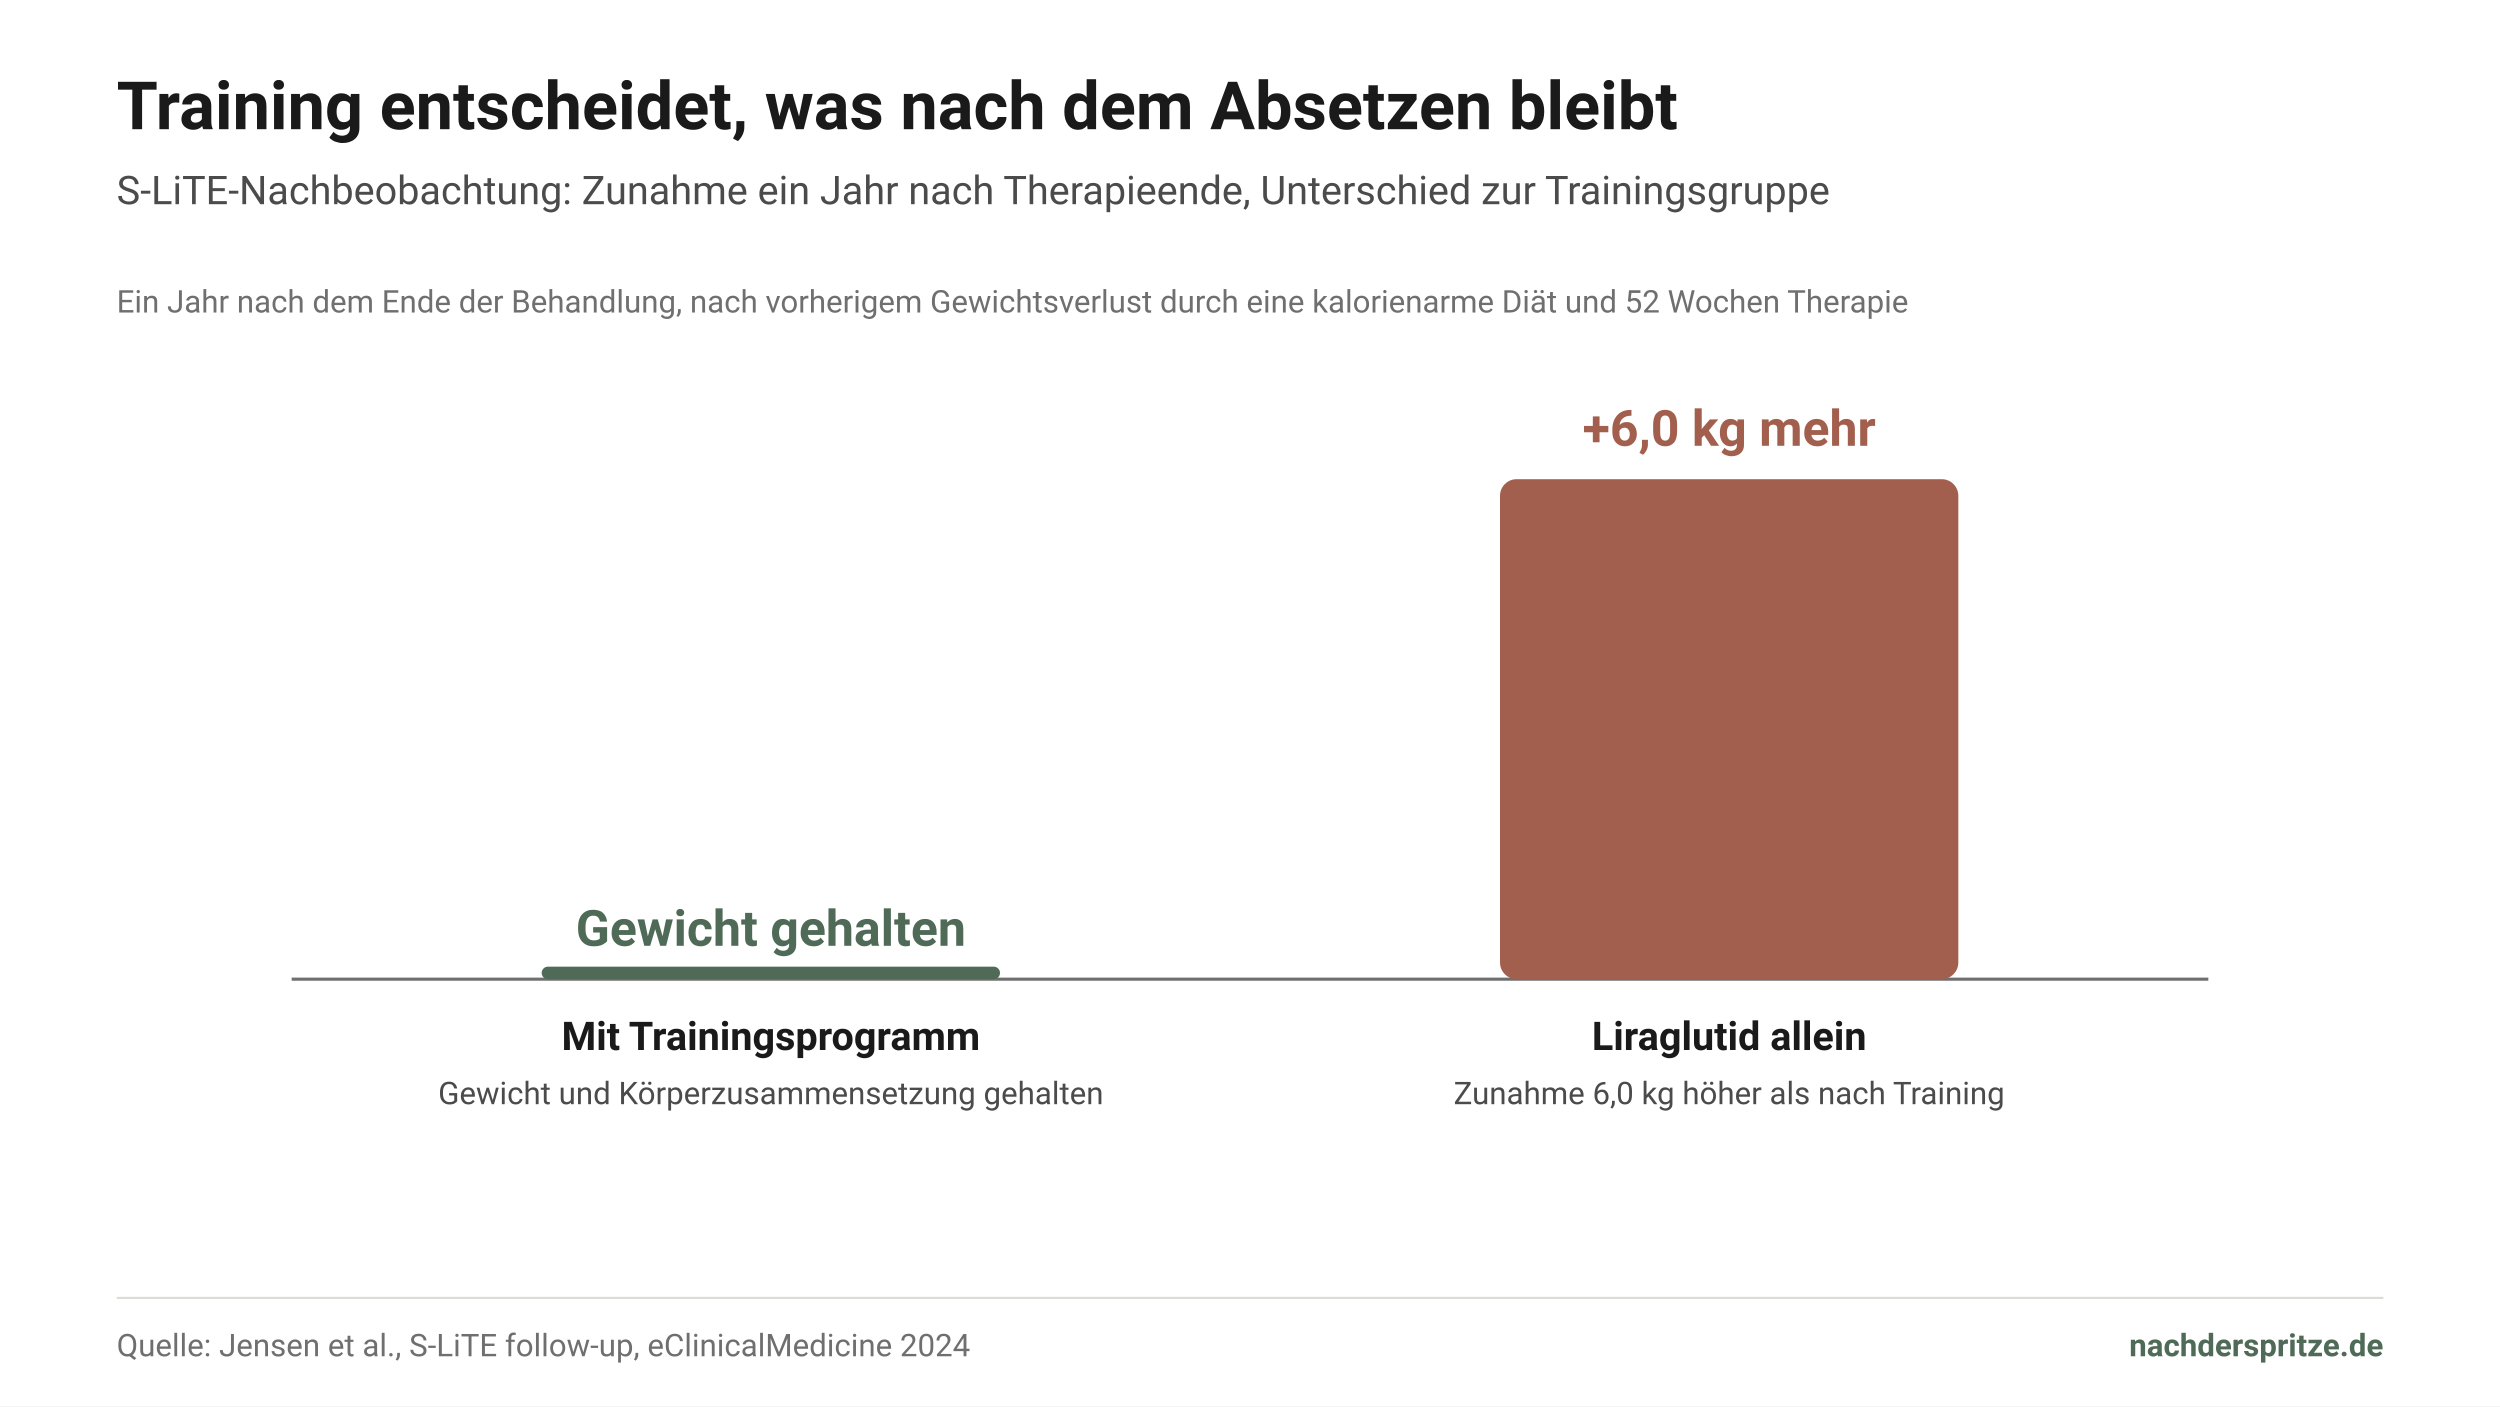
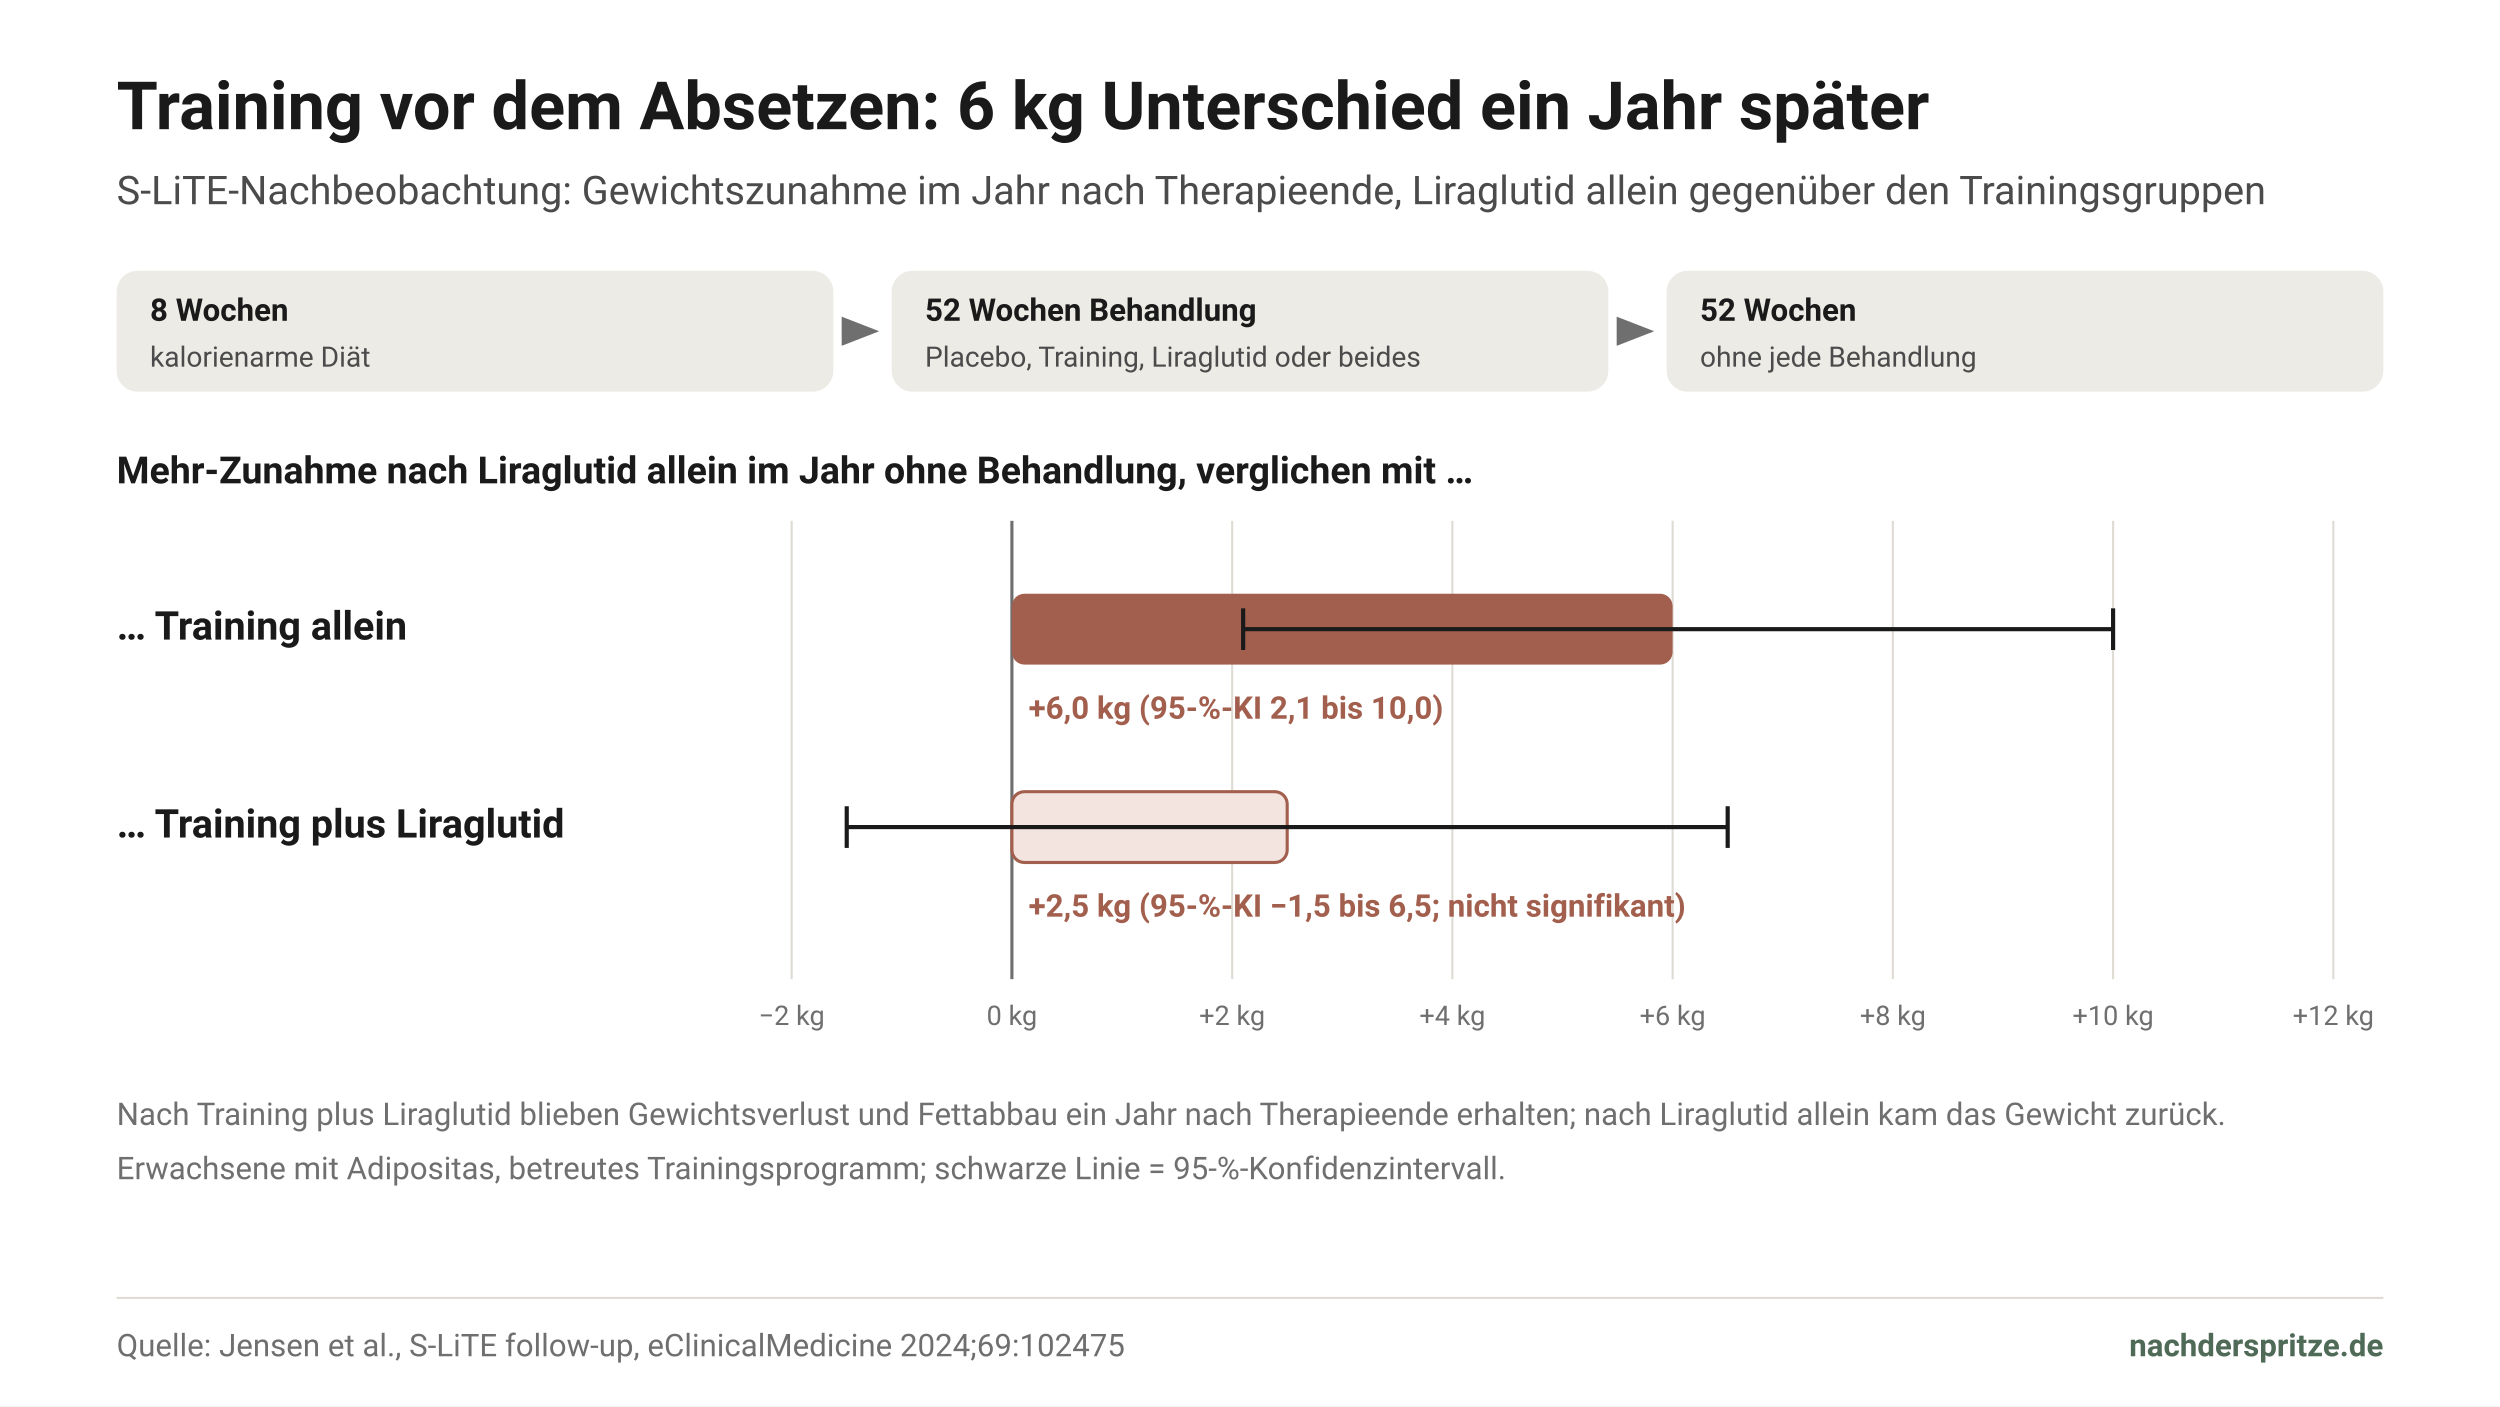
<svg xmlns="http://www.w3.org/2000/svg" width="1200" height="675" viewBox="0 0 1200 675" role="img" aria-labelledby="t d" font-family="'Hanken Grotesk Variable', 'Hanken Grotesk', system-ui, -apple-system, 'Segoe UI', Roboto, Helvetica, Arial, sans-serif">
  <rect width="1200" height="675" fill="#ffffff" />
-   <text x="56" y="62" font-size="32" font-weight="700" fill="#1a1a1a" text-anchor="start">Training entscheidet, was nach dem Absetzen bleibt</text>
-   <text x="56" y="98" font-size="19" font-weight="400" fill="#4b4b4b" text-anchor="start">S-LiTE-Nachbeobachtung: Zunahme ein Jahr nach Therapieende, Unterschied zur Trainingsgruppe</text>
-   <line x1="140" y1="470" x2="1060" y2="470" stroke="#6f6f6f" stroke-width="1.5" />
-   <rect x="260" y="464" width="220" height="6" rx="3" fill="#4f6b57" />
-   <text x="370" y="454" font-size="24" font-weight="700" fill="#4f6b57" text-anchor="middle">Gewicht gehalten</text>
-   <text x="370" y="504" font-size="19" font-weight="700" fill="#1a1a1a" text-anchor="middle">Mit Trainingsprogramm</text>
-   <text x="370" y="530" font-size="15" font-weight="400" fill="#4b4b4b" text-anchor="middle">Gewicht und Körperzusammensetzung gehalten</text>
-   <rect x="720" y="230" width="220" height="240" rx="8" fill="#a35f4d" />
-   <text x="830" y="214" font-size="24" font-weight="700" fill="#a35f4d" text-anchor="middle">+6,0 kg mehr</text>
-   <text x="830" y="504" font-size="19" font-weight="700" fill="#1a1a1a" text-anchor="middle">Liraglutid allein</text>
-   <text x="830" y="530" font-size="15" font-weight="400" fill="#4b4b4b" text-anchor="middle">Zunahme 6,0 kg höher als nach Training</text>
-   <text x="56" y="150" font-size="15" font-weight="400" fill="#6f6f6f" text-anchor="start">Ein Jahr nach dem Ende der Behandlung, nach vorherigem Gewichtsverlust durch eine kalorienarme Diät und 52 Wochen Therapie</text>
+   <text x="56" y="62" font-size="32" font-weight="700" fill="#1a1a1a" text-anchor="start">Training vor dem Absetzen: 6 kg Unterschied ein Jahr später</text>
+   <text x="56" y="98" font-size="19" font-weight="400" fill="#4b4b4b" text-anchor="start">S-LiTE-Nachbeobachtung: Gewichtszunahme im Jahr nach Therapieende, Liraglutid allein gegenüber den Trainingsgruppen</text>
+   <rect x="56" y="130" width="344" height="58" rx="10" fill="#edebe6" />
+   <text x="72" y="154" font-size="15" font-weight="700" fill="#1a1a1a" text-anchor="start">8 Wochen</text>
+   <text x="72" y="176" font-size="13.5" font-weight="400" fill="#4b4b4b" text-anchor="start">kalorienarme Diät</text>
+   <polygon points="404,152 422,159 404,166" fill="#6f6f6f" />
+   <rect x="428" y="130" width="344" height="58" rx="10" fill="#edebe6" />
+   <text x="444" y="154" font-size="15" font-weight="700" fill="#1a1a1a" text-anchor="start">52 Wochen Behandlung</text>
+   <text x="444" y="176" font-size="13.5" font-weight="400" fill="#4b4b4b" text-anchor="start">Placebo, Training, Liraglutid oder beides</text>
+   <polygon points="776,152 794,159 776,166" fill="#6f6f6f" />
+   <rect x="800" y="130" width="344" height="58" rx="10" fill="#edebe6" />
+   <text x="816" y="154" font-size="15" font-weight="700" fill="#1a1a1a" text-anchor="start">52 Wochen</text>
+   <text x="816" y="176" font-size="13.5" font-weight="400" fill="#4b4b4b" text-anchor="start">ohne jede Behandlung</text>
+   <text x="56" y="232" font-size="18" font-weight="700" fill="#1a1a1a" text-anchor="start">Mehr-Zunahme nach Liraglutid allein im Jahr ohne Behandlung, verglichen mit …</text>
+   <line x1="380" y1="250" x2="380" y2="470" stroke="#dedbd4" stroke-width="1" />
+   <text x="380" y="492" font-size="13" font-weight="400" fill="#6f6f6f" text-anchor="middle">−2 kg</text>
+   <line x1="485.714" y1="250" x2="485.714" y2="470" stroke="#6f6f6f" stroke-width="1.5" />
+   <text x="485.714" y="492" font-size="13" font-weight="400" fill="#6f6f6f" text-anchor="middle">0 kg</text>
+   <line x1="591.429" y1="250" x2="591.429" y2="470" stroke="#dedbd4" stroke-width="1" />
+   <text x="591.429" y="492" font-size="13" font-weight="400" fill="#6f6f6f" text-anchor="middle">+2 kg</text>
+   <line x1="697.143" y1="250" x2="697.143" y2="470" stroke="#dedbd4" stroke-width="1" />
+   <text x="697.143" y="492" font-size="13" font-weight="400" fill="#6f6f6f" text-anchor="middle">+4 kg</text>
+   <line x1="802.857" y1="250" x2="802.857" y2="470" stroke="#dedbd4" stroke-width="1" />
+   <text x="802.857" y="492" font-size="13" font-weight="400" fill="#6f6f6f" text-anchor="middle">+6 kg</text>
+   <line x1="908.571" y1="250" x2="908.571" y2="470" stroke="#dedbd4" stroke-width="1" />
+   <text x="908.571" y="492" font-size="13" font-weight="400" fill="#6f6f6f" text-anchor="middle">+8 kg</text>
+   <line x1="1014.286" y1="250" x2="1014.286" y2="470" stroke="#dedbd4" stroke-width="1" />
+   <text x="1014.286" y="492" font-size="13" font-weight="400" fill="#6f6f6f" text-anchor="middle">+10 kg</text>
+   <line x1="1120" y1="250" x2="1120" y2="470" stroke="#dedbd4" stroke-width="1" />
+   <text x="1120" y="492" font-size="13" font-weight="400" fill="#6f6f6f" text-anchor="middle">+12 kg</text>
+   <text x="56" y="307" font-size="19" font-weight="700" fill="#1a1a1a" text-anchor="start">… Training allein</text>
+   <rect x="485.714" y="285" width="317.143" height="34" rx="6" fill="#a35f4d" />
+   <line x1="596.714" y1="302" x2="1014.286" y2="302" stroke="#1a1a1a" stroke-width="2" />
+   <line x1="596.714" y1="292" x2="596.714" y2="312" stroke="#1a1a1a" stroke-width="2" />
+   <line x1="1014.286" y1="292" x2="1014.286" y2="312" stroke="#1a1a1a" stroke-width="2" />
+   <text x="493.714" y="345" font-size="15" font-weight="600" fill="#a35f4d" text-anchor="start">+6,0 kg (95-%-KI 2,1 bis 10,0)</text>
+   <text x="56" y="402" font-size="19" font-weight="700" fill="#1a1a1a" text-anchor="start">… Training plus Liraglutid</text>
+   <rect x="485.714" y="380" width="132.143" height="34" rx="6" fill="#f3e4df" stroke="#a35f4d" stroke-width="1.5" />
+   <line x1="406.429" y1="397" x2="829.286" y2="397" stroke="#1a1a1a" stroke-width="2" />
+   <line x1="406.429" y1="387" x2="406.429" y2="407" stroke="#1a1a1a" stroke-width="2" />
+   <line x1="829.286" y1="387" x2="829.286" y2="407" stroke="#1a1a1a" stroke-width="2" />
+   <text x="493.714" y="440" font-size="15" font-weight="600" fill="#a35f4d" text-anchor="start">+2,5 kg (95-%-KI −1,5 bis 6,5; nicht signifikant)</text>
+   <text x="56" y="540" font-size="15" font-weight="400" fill="#6f6f6f" text-anchor="start">Nach Training plus Liraglutid blieben Gewichtsverlust und Fettabbau ein Jahr nach Therapieende erhalten; nach Liraglutid allein kam das Gewicht zurück.</text>
+   <text x="56" y="566" font-size="15" font-weight="400" fill="#6f6f6f" text-anchor="start">Erwachsene mit Adipositas, betreutes Trainingsprogramm; schwarze Linie = 95-%-Konfidenzintervall.</text>
  <line x1="56" y1="623" x2="1144" y2="623" stroke="#dedbd4" stroke-width="1" />
-   <text x="56" y="651" font-size="15" font-weight="400" fill="#6f6f6f" text-anchor="start">Quelle: Jensen et al., S-LiTE follow-up, eClinicalMedicine 2024</text>
+   <text x="56" y="651" font-size="15" font-weight="400" fill="#6f6f6f" text-anchor="start">Quelle: Jensen et al., S-LiTE follow-up, eClinicalMedicine 2024;69:102475</text>
  <text x="1144" y="651" font-size="15" font-weight="600" fill="#4f6b57" text-anchor="end">nachderspritze.de</text>
</svg>
